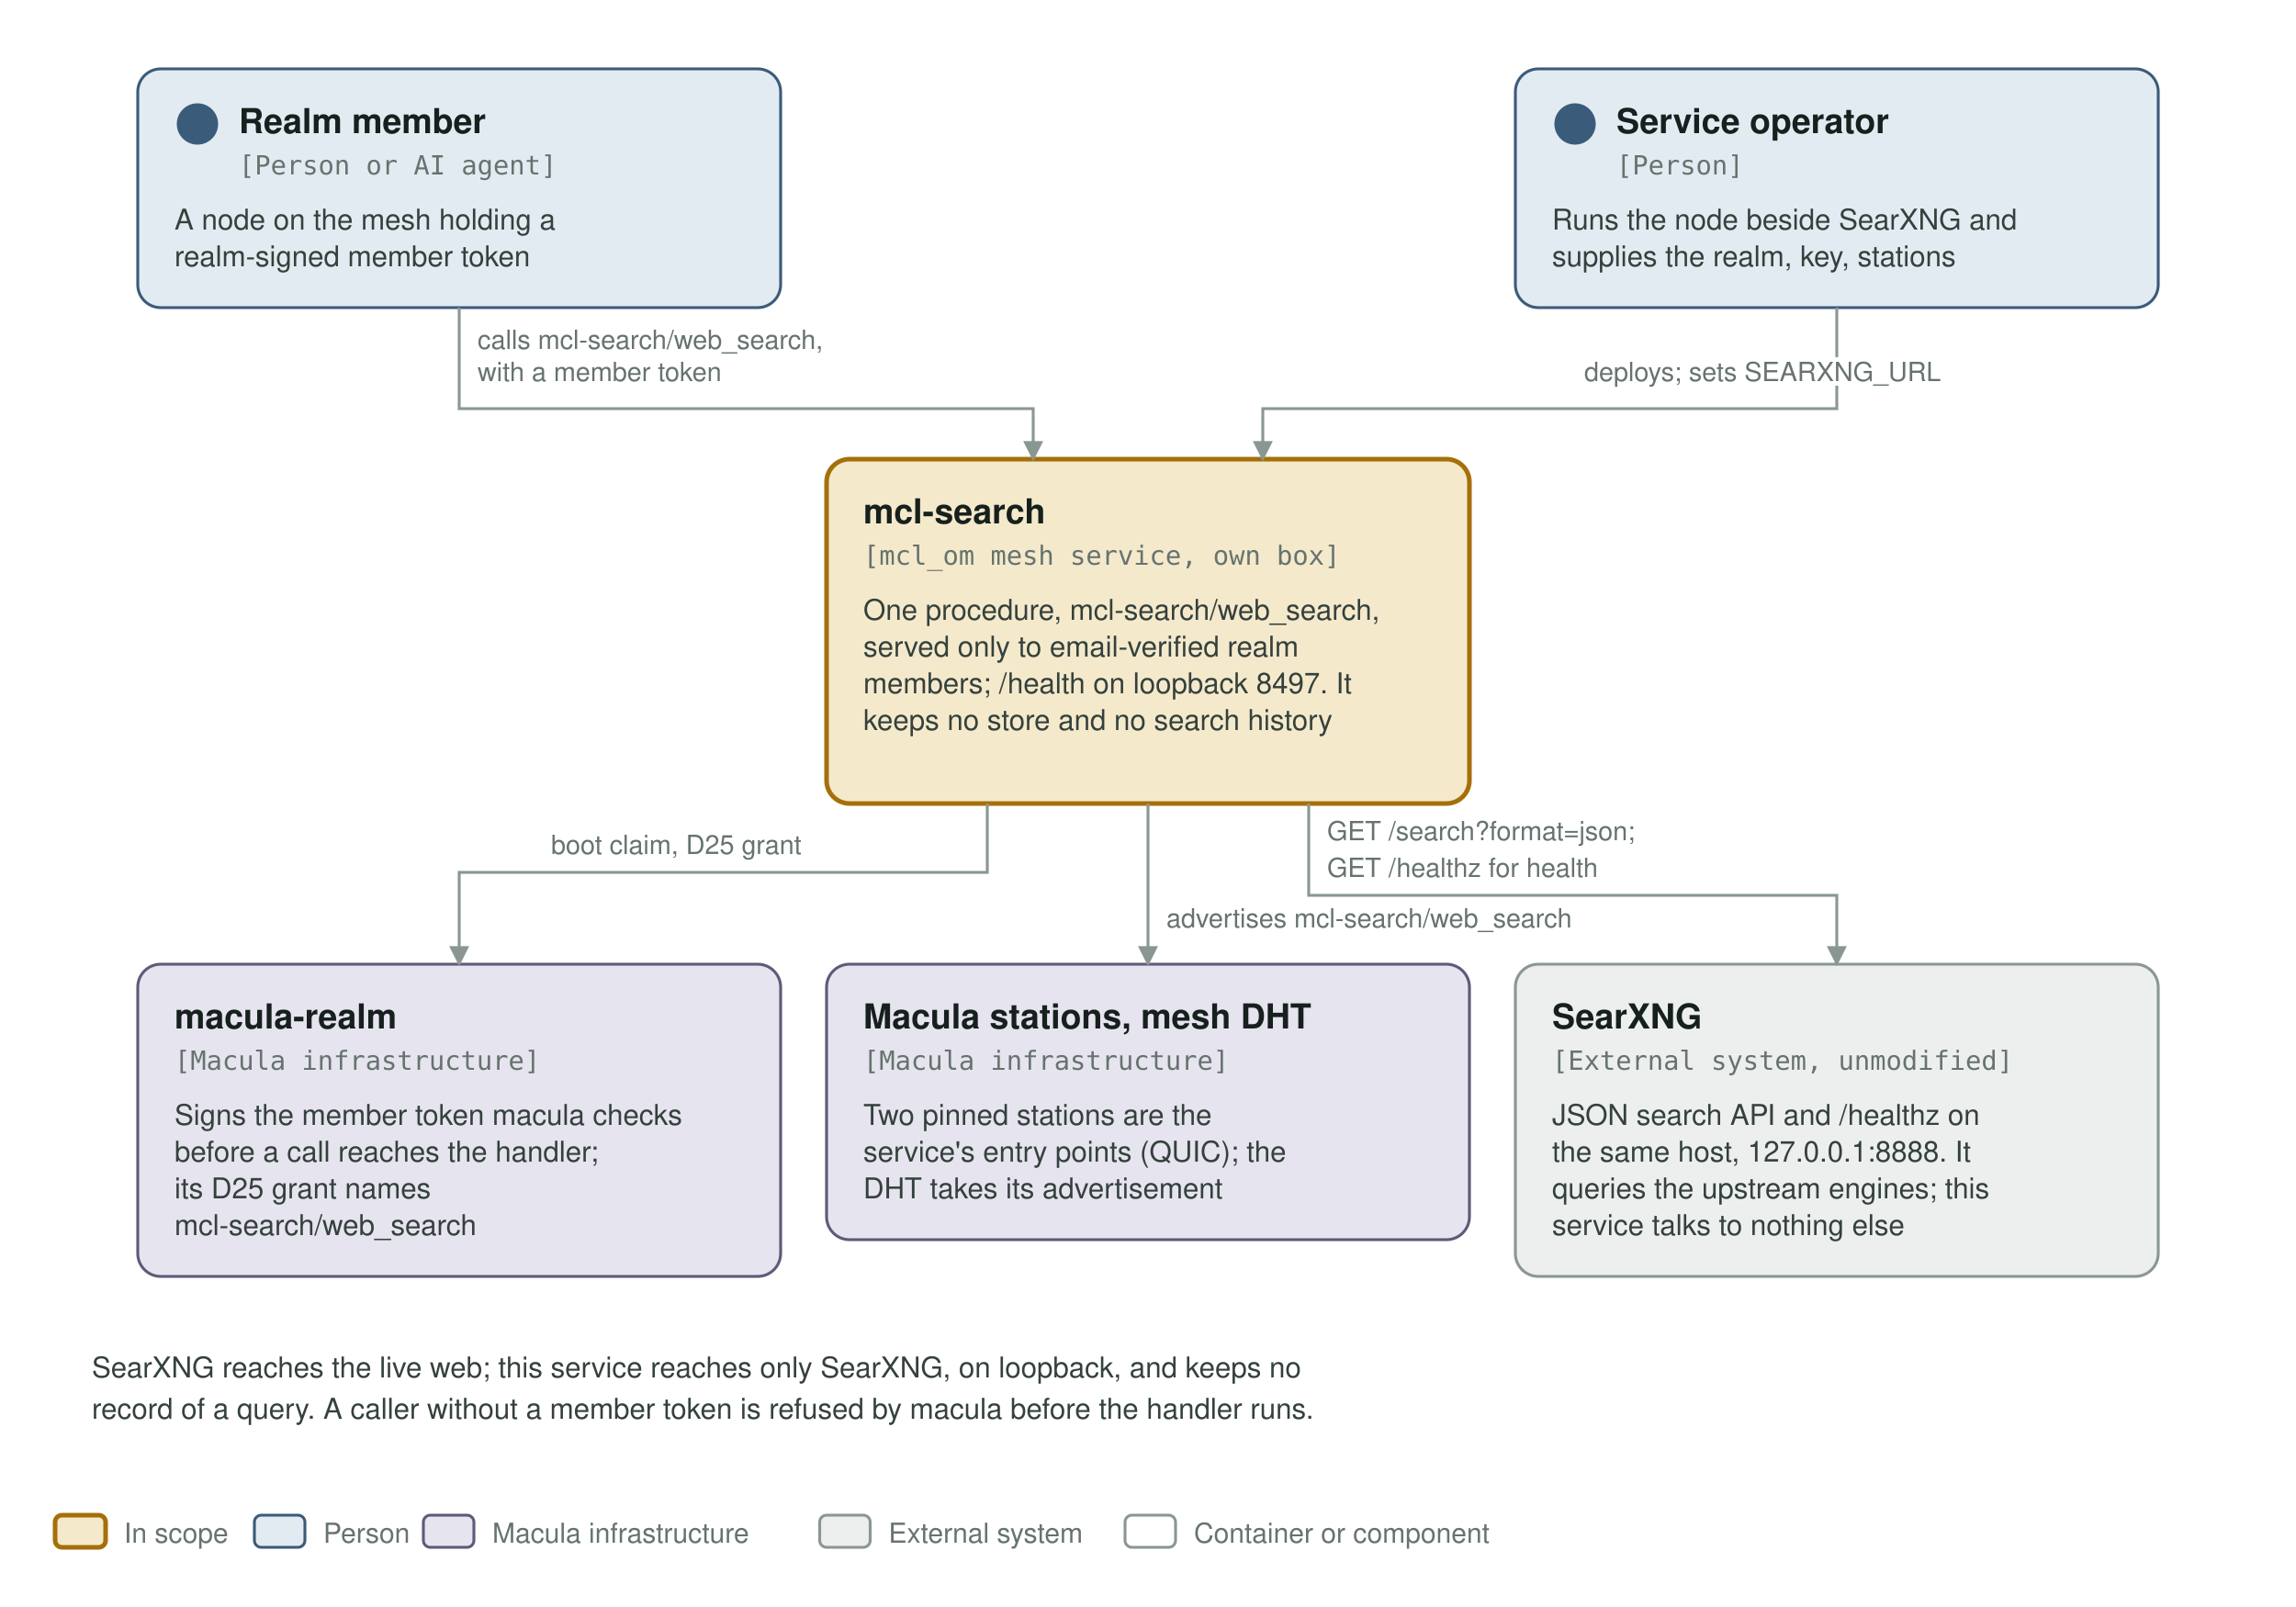
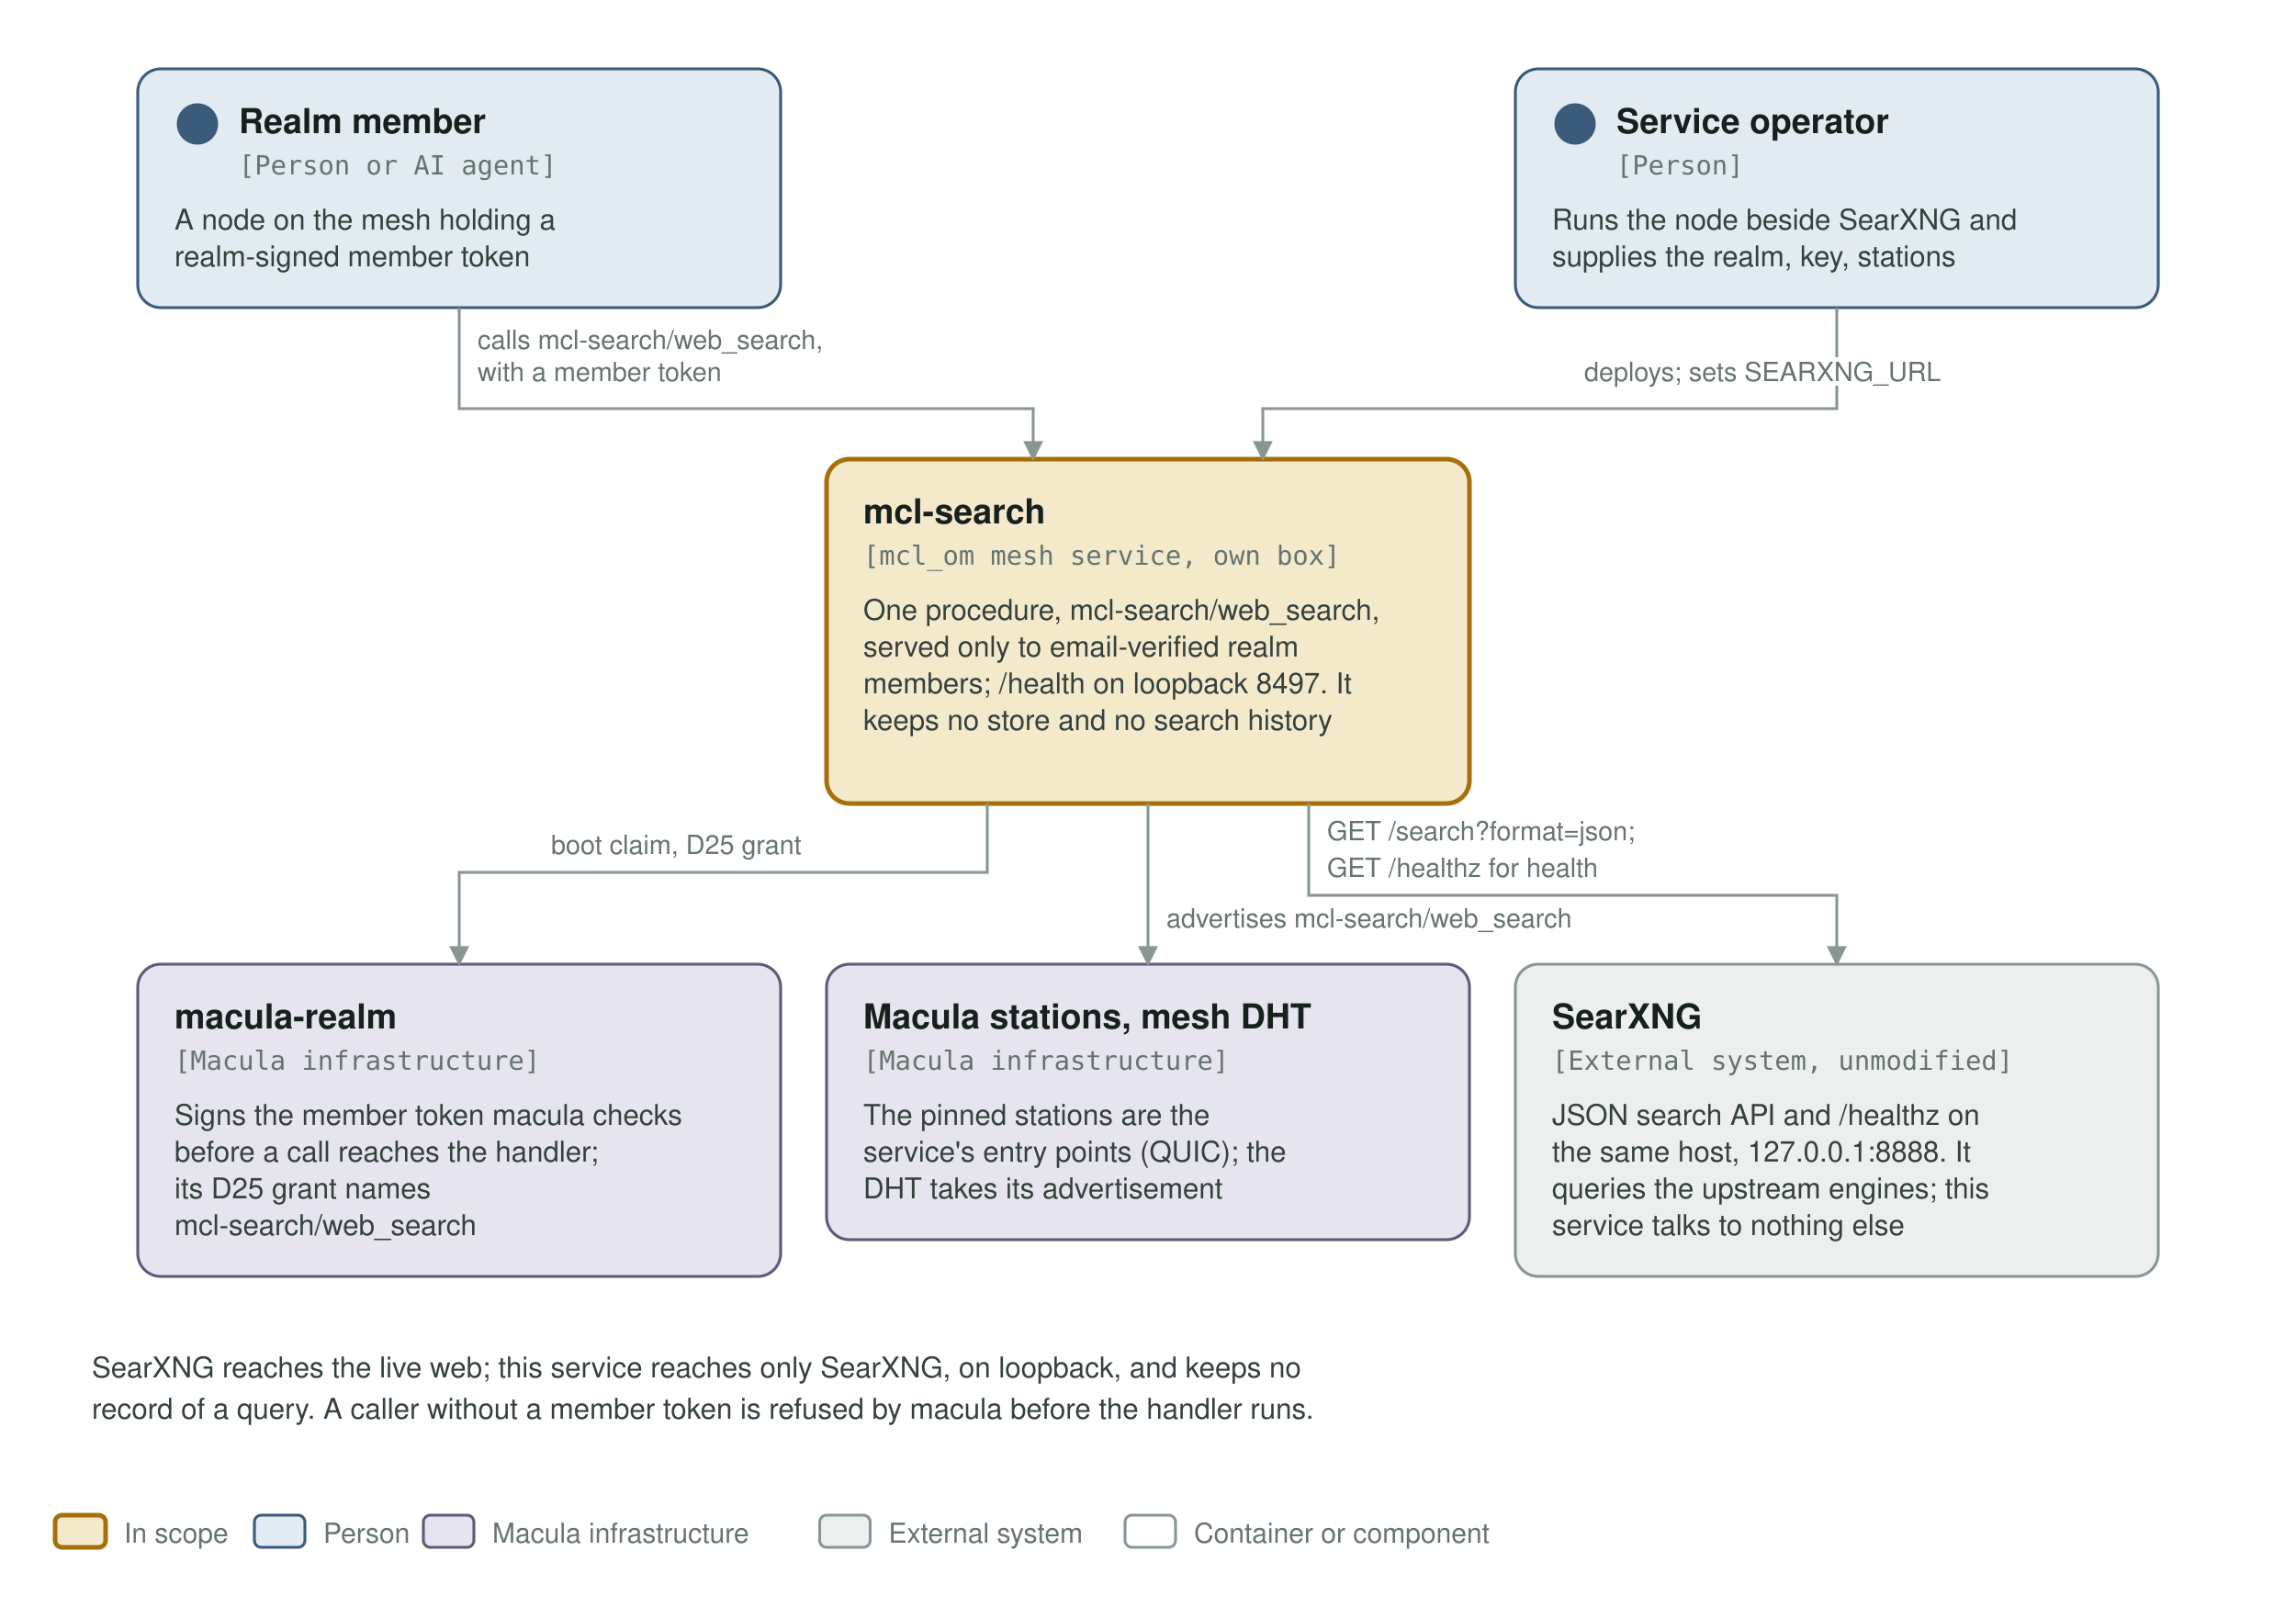
<svg xmlns="http://www.w3.org/2000/svg" viewBox="0 0 1000 700" role="img" aria-label="mcl-search system context">
  <style>
.t-name { font-family: "Atkinson Hyperlegible", "Segoe UI", system-ui, -apple-system, Helvetica, Arial, sans-serif; font-size: 15px; font-weight: 700; }
.t-desc { font-family: "Atkinson Hyperlegible", "Segoe UI", system-ui, -apple-system, Helvetica, Arial, sans-serif; font-size: 12.5px; }
.t-rel { font-family: "Atkinson Hyperlegible", "Segoe UI", system-ui, -apple-system, Helvetica, Arial, sans-serif; font-size: 11.5px; paint-order: stroke; stroke-width: 4px; stroke-linejoin: round; }
.t-code { font-family: "JetBrains Mono", ui-monospace, Menlo, Consolas, monospace; font-size: 13px; font-weight: 600; }
.t-type { font-family: "JetBrains Mono", ui-monospace, Menlo, Consolas, monospace; font-size: 11.5px; }
.t-bound { font-family: "JetBrains Mono", ui-monospace, Menlo, Consolas, monospace; font-size: 12px; font-weight: 600; }
.t-leg { font-family: "Atkinson Hyperlegible", "Segoe UI", system-ui, -apple-system, Helvetica, Arial, sans-serif; font-size: 12px; }
.edge { fill: none; stroke-width: 1.25; }
.edge-later { fill: none; stroke-width: 1.25; stroke-dasharray: 5 4; }
.bg { fill: #FFFFFF; }
.b-sys { fill: #F5E9CC; stroke: #A56F0A; stroke-width: 2; }
.b-per { fill: #E3EBF2; stroke: #3B5B7A; stroke-width: 1.25; }
.b-mac { fill: #E6E4EE; stroke: #5E5A78; stroke-width: 1.25; }
.b-ext { fill: #ECEFED; stroke: #8A9791; stroke-width: 1.25; }
.b-cmp { fill: #FFFFFF; stroke: #8A9791; stroke-width: 1.25; }
.b-later { fill: none; stroke: #8A9791; stroke-width: 1.25; stroke-dasharray: 5 4; }
.bound { fill: none; stroke: #B3BDB8; stroke-width: 1; }
.head { fill: #3B5B7A; }
.t-name, .t-code { fill: #16201D; }
.t-type, .t-bound, .t-leg { fill: #66736E; }
.t-desc { fill: #34413C; }
.t-rel { fill: #66736E; stroke: #FFFFFF; }
.edge, .edge-later { stroke: #8A9791; }
.arrowhead { fill: #8A9791; }
@media (prefers-color-scheme: dark) {
.bg { fill: #171F1C; }
.b-sys { fill: #3A2E13; stroke: #E3AA3C; }
.b-per { fill: #1D2A36; stroke: #8EB4D8; }
.b-mac { fill: #26243A; stroke: #A9A4C8; }
.b-ext { fill: #1C2421; stroke: #7D8B85; }
.b-cmp { fill: #171F1C; stroke: #7D8B85; }
.b-later { stroke: #7D8B85; }
.bound { stroke: #4A5752; }
.head { fill: #8EB4D8; }
.t-name, .t-code { fill: #E6ECE9; }
.t-type, .t-bound, .t-leg { fill: #93A09A; }
.t-desc { fill: #C3CDC8; }
.t-rel { fill: #93A09A; stroke: #171F1C; }
.edge, .edge-later { stroke: #7D8B85; }
.arrowhead { fill: #7D8B85; }
}
</style>
  <defs>
    <marker id="a" viewBox="0 0 10 10" refX="9" refY="5" markerWidth="7" markerHeight="7" orient="auto-start-reverse">
      <path class="arrowhead" d="M0 0L10 5L0 10z" />
    </marker>
  </defs>
  <rect class="bg" x="0" y="0" width="1000" height="700" />
  <rect class="b-per" x="60" y="30" width="280" height="104" rx="10" />
  <circle class="head" cx="86" cy="54" r="9" />
  <text class="t-name" x="104" y="58">Realm member</text>
  <text class="t-type" x="104" y="76">[Person or AI agent]</text>
  <text class="t-desc" x="76" y="100">A node on the mesh holding a</text>
  <text class="t-desc" x="76" y="116">realm-signed member token</text>
  <rect class="b-per" x="660" y="30" width="280" height="104" rx="10" />
  <circle class="head" cx="686" cy="54" r="9" />
  <text class="t-name" x="704" y="58">Service operator</text>
  <text class="t-type" x="704" y="76">[Person]</text>
  <text class="t-desc" x="676" y="100">Runs the node beside SearXNG and</text>
  <text class="t-desc" x="676" y="116">supplies the realm, key, stations</text>
  <rect class="b-sys" x="360" y="200" width="280" height="150" rx="10" />
  <text class="t-name" x="376" y="228">mcl-search</text>
  <text class="t-type" x="376" y="246">[mcl_om mesh service, own box]</text>
  <text class="t-desc" x="376" y="270">One procedure, mcl-search/web_search,</text>
  <text class="t-desc" x="376" y="286">served only to email-verified realm</text>
  <text class="t-desc" x="376" y="302">members; /health on loopback 8497. It</text>
  <text class="t-desc" x="376" y="318">keeps no store and no search history</text>
  <rect class="b-mac" x="60" y="420" width="280" height="136" rx="10" />
  <text class="t-name" x="76" y="448">macula-realm</text>
  <text class="t-type" x="76" y="466">[Macula infrastructure]</text>
  <text class="t-desc" x="76" y="490">Signs the member token macula checks</text>
  <text class="t-desc" x="76" y="506">before a call reaches the handler;</text>
  <text class="t-desc" x="76" y="522">its D25 grant names</text>
  <text class="t-desc" x="76" y="538">mcl-search/web_search</text>
  <rect class="b-mac" x="360" y="420" width="280" height="120" rx="10" />
  <text class="t-name" x="376" y="448">Macula stations, mesh DHT</text>
  <text class="t-type" x="376" y="466">[Macula infrastructure]</text>
-   <text class="t-desc" x="376" y="490">Two pinned stations are the</text>
+   <text class="t-desc" x="376" y="490">The pinned stations are the</text>
  <text class="t-desc" x="376" y="506">service's entry points (QUIC); the</text>
  <text class="t-desc" x="376" y="522">DHT takes its advertisement</text>
  <rect class="b-ext" x="660" y="420" width="280" height="136" rx="10" />
  <text class="t-name" x="676" y="448">SearXNG</text>
  <text class="t-type" x="676" y="466">[External system, unmodified]</text>
  <text class="t-desc" x="676" y="490">JSON search API and /healthz on</text>
  <text class="t-desc" x="676" y="506">the same host, 127.0.0.1:8888. It</text>
  <text class="t-desc" x="676" y="522">queries the upstream engines; this</text>
  <text class="t-desc" x="676" y="538">service talks to nothing else</text>
  <path class="edge" d="M200 134V178H450V200" marker-end="url(#a)" />
  <text class="t-rel" x="208" y="152">calls mcl-search/web_search,</text>
  <text class="t-rel" x="208" y="166">with a member token</text>
  <path class="edge" d="M800 134V178H550V200" marker-end="url(#a)" />
  <text class="t-rel" x="690" y="166">deploys; sets SEARXNG_URL</text>
  <path class="edge" d="M430 350V380H200V420" marker-end="url(#a)" />
  <text class="t-rel" x="240" y="372">boot claim, D25 grant</text>
  <path class="edge" d="M500 350V420" marker-end="url(#a)" />
  <text class="t-rel" x="508" y="404">advertises mcl-search/web_search</text>
  <path class="edge" d="M570 350V390H800V420" marker-end="url(#a)" />
  <text class="t-rel" x="578" y="366">GET /search?format=json;</text>
  <text class="t-rel" x="578" y="382">GET /healthz for health</text>
  <text class="t-desc" x="40" y="600">SearXNG reaches the live web; this service reaches only SearXNG, on loopback, and keeps no</text>
  <text class="t-desc" x="40" y="618">record of a query. A caller without a member token is refused by macula before the handler runs.</text>
  <rect class="b-sys" x="24" y="660" width="22" height="14" rx="3" />
  <text class="t-leg" x="54" y="672">In scope</text>
  <rect class="b-per" x="110.8" y="660" width="22" height="14" rx="3" />
  <text class="t-leg" x="140.8" y="672">Person</text>
  <rect class="b-mac" x="184.4" y="660" width="22" height="14" rx="3" />
  <text class="t-leg" x="214.4" y="672">Macula infrastructure</text>
  <rect class="b-ext" x="357.0" y="660" width="22" height="14" rx="3" />
  <text class="t-leg" x="387.0" y="672">External system</text>
  <rect class="b-cmp" x="490.0" y="660" width="22" height="14" rx="3" />
  <text class="t-leg" x="520.0" y="672">Container or component</text>
</svg>
